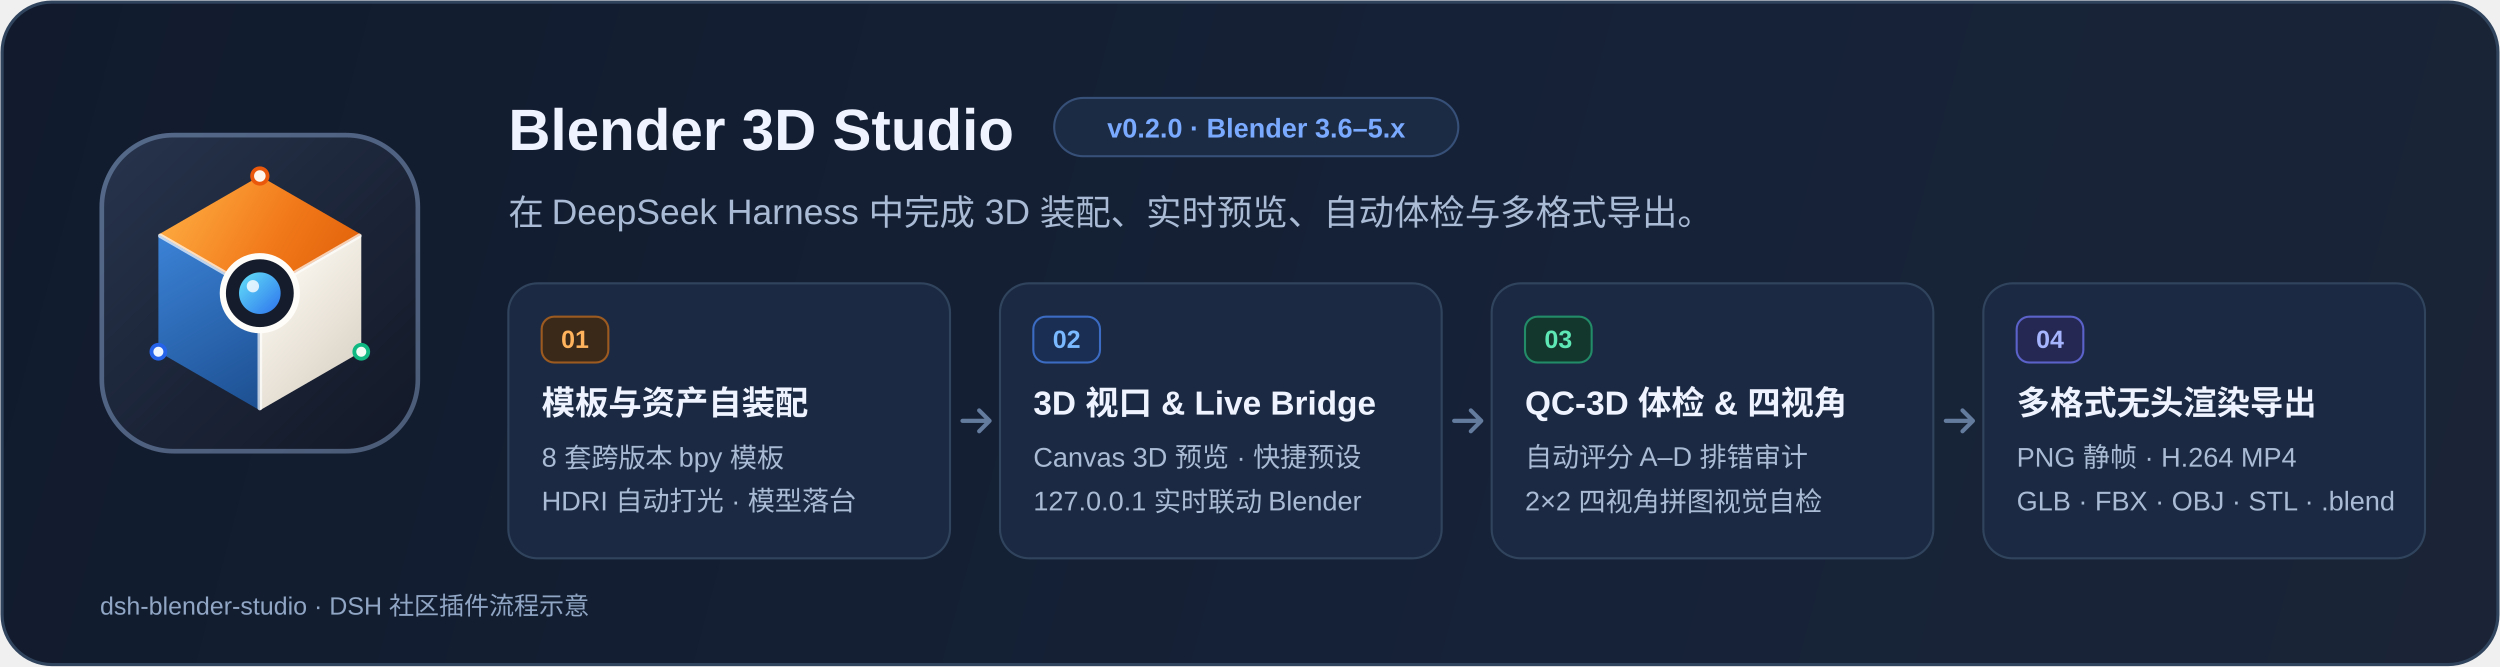
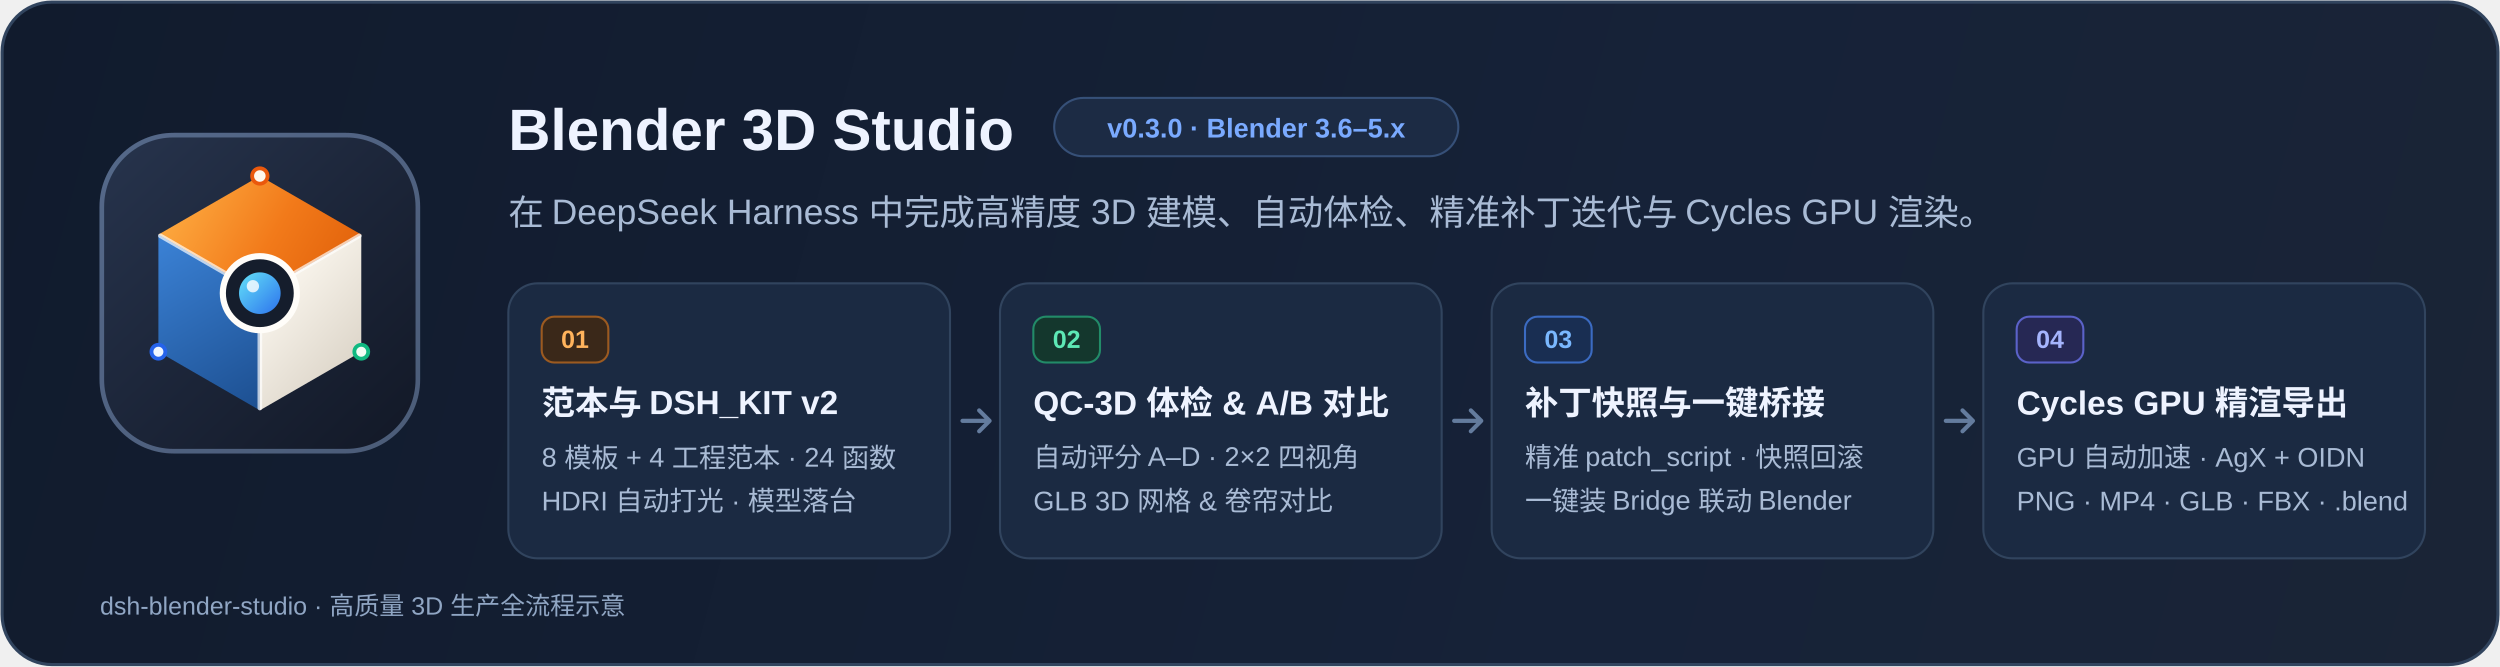
- <svg xmlns="http://www.w3.org/2000/svg" width="1200" height="320" viewBox="0 0 1200 320" fill="none" role="img" aria-label="dsh-blender-studio 3D 创作与渲染四步流程示意（深色）">
+ <svg xmlns="http://www.w3.org/2000/svg" width="1200" height="320" viewBox="0 0 1200 320" fill="none" role="img" aria-label="dsh-blender-studio v0.3.0 高质量 3D 创作四步全流程示意（深色）">
  <defs>
    <linearGradient id="bgD" x1="0" y1="0" x2="1200" y2="320" gradientUnits="userSpaceOnUse">
      <stop offset="0%" stop-color="#111b2d" />
      <stop offset="65%" stop-color="#162238" />
      <stop offset="100%" stop-color="#1a2436" />
    </linearGradient>
    <linearGradient id="iconTileD" x1="28" y1="24" x2="228" y2="232" gradientUnits="userSpaceOnUse">
      <stop offset="0%" stop-color="#27344d" />
      <stop offset="55%" stop-color="#1b2437" />
      <stop offset="100%" stop-color="#121826" />
    </linearGradient>
    <linearGradient id="iconTopD" x1="64" y1="54" x2="192" y2="128" gradientUnits="userSpaceOnUse">
      <stop offset="0%" stop-color="#FFB347" />
      <stop offset="55%" stop-color="#F27A1A" />
      <stop offset="100%" stop-color="#DE5D08" />
    </linearGradient>
    <linearGradient id="iconLeftD" x1="60" y1="92" x2="128" y2="206" gradientUnits="userSpaceOnUse">
      <stop offset="0%" stop-color="#3B82D6" />
      <stop offset="100%" stop-color="#1C4E8F" />
    </linearGradient>
    <linearGradient id="iconRightD" x1="128" y1="128" x2="196" y2="188" gradientUnits="userSpaceOnUse">
      <stop offset="0%" stop-color="#FBF7EF" />
      <stop offset="100%" stop-color="#D7CFC2" />
    </linearGradient>
    <linearGradient id="iconCoreD" x1="112" y1="114" x2="144" y2="146" gradientUnits="userSpaceOnUse">
      <stop offset="0%" stop-color="#67E8F9" />
      <stop offset="100%" stop-color="#2563EB" />
    </linearGradient>
  </defs>
  <rect x="1" y="1" width="1198" height="318" rx="24" fill="url(#bgD)" stroke="#31445e" stroke-width="1.5" />
  <g transform="translate(30, 46) scale(0.74)">
    <rect x="24" y="24" width="208" height="208" rx="48" fill="url(#iconTileD)" />
    <rect x="25.5" y="25.5" width="205" height="205" rx="46.5" stroke="#7b93bc" stroke-opacity="0.55" stroke-width="3" />
    <polygon points="128,52 193.8,90 128,128 62.2,90" fill="url(#iconTopD)" />
    <polygon points="62.2,90 128,128 128,204 62.2,166" fill="url(#iconLeftD)" />
    <polygon points="193.8,90 128,128 128,204 193.8,166" fill="url(#iconRightD)" />
    <path d="M63.5,90.8 L128,128 L192.5,90.8 M128,128 L128,202.5" stroke="#ffffff" stroke-opacity="0.68" stroke-width="3" stroke-linecap="round" />
    <circle cx="128" cy="128" r="24" fill="#151D2C" stroke="#FFFDF9" stroke-width="4" />
    <circle cx="128" cy="128" r="13.5" fill="url(#iconCoreD)" />
    <circle cx="123.5" cy="123.5" r="4" fill="#ffffff" fill-opacity="0.8" />
    <circle cx="128" cy="52" r="5" fill="#FFF7ED" stroke="#EA580C" stroke-width="2.5" />
    <circle cx="62.2" cy="166" r="4.5" fill="#EFF6FF" stroke="#2563EB" stroke-width="2.5" />
    <circle cx="193.8" cy="166" r="4.5" fill="#F0FDF4" stroke="#10B981" stroke-width="2.5" />
  </g>
  <g font-family="Segoe UI, Microsoft YaHei, PingFang SC, Arial, sans-serif">
    <text x="244" y="72" font-size="28" font-weight="700" fill="#eef3ff">Blender 3D Studio</text>
    <rect x="506" y="47" width="194" height="28" rx="14" fill="#1c2b44" stroke="#365078" />
-     <text x="603" y="66" text-anchor="middle" font-size="13" font-weight="600" fill="#7aaaff">v0.2.0 · Blender 3.6–5.x</text>
-     <text x="244" y="108" font-size="17" fill="#a9bbd5">在 DeepSeek Harness 中完成 3D 装配、实时预览、自动体检与多格式导出。</text>
+     <text x="603" y="66" text-anchor="middle" font-size="13" font-weight="600" fill="#7aaaff">v0.3.0 · Blender 3.6–5.x</text>
+     <text x="244" y="108" font-size="17" fill="#a9bbd5">在 DeepSeek Harness 中完成高精度 3D 建模、自动体检、精准补丁迭代与 Cycles GPU 渲染。</text>
    <rect x="244" y="136" width="212" height="132" rx="14" fill="#1b2a42" stroke="#31445e" />
    <rect x="260" y="152" width="32" height="22" rx="6" fill="#3a2819" stroke="#9c5a20" />
    <text x="276" y="167" text-anchor="middle" font-size="12" font-weight="700" fill="#ffb35c">01</text>
-     <text x="260" y="199" font-size="16" font-weight="700" fill="#eef3ff">模板与资产自装配</text>
-     <text x="260" y="224" font-size="13" fill="#a9bbd5">8 套跨版本 bpy 模板</text>
+     <text x="260" y="199" font-size="16" font-weight="700" fill="#eef3ff">范本与 DSH_KIT v2</text>
+     <text x="260" y="224" font-size="13" fill="#a9bbd5">8 模板 + 4 工程范本 · 24 函数</text>
    <text x="260" y="245" font-size="13" fill="#a9bbd5">HDRI 自动打光 · 模型落台</text>
    <path d="M462 202 H474 M470 197 L475 202 L470 207" stroke="#647c9e" stroke-width="2" stroke-linecap="round" stroke-linejoin="round" />
    <rect x="480" y="136" width="212" height="132" rx="14" fill="#1b2a42" stroke="#31445e" />
-     <rect x="496" y="152" width="32" height="22" rx="6" fill="#192e52" stroke="#3b6bc2" />
-     <text x="512" y="167" text-anchor="middle" font-size="12" font-weight="700" fill="#7ab8ff">02</text>
-     <text x="496" y="199" font-size="16" font-weight="700" fill="#eef3ff">3D 视口 &amp; Live Bridge</text>
-     <text x="496" y="224" font-size="13" fill="#a9bbd5">Canvas 3D 预览 · 快捷预设</text>
-     <text x="496" y="245" font-size="13" fill="#a9bbd5">127.0.0.1 实时联动 Blender</text>
+     <rect x="496" y="152" width="32" height="22" rx="6" fill="#14372d" stroke="#228b68" />
+     <text x="512" y="167" text-anchor="middle" font-size="12" font-weight="700" fill="#5de8b5">02</text>
+     <text x="496" y="199" font-size="16" font-weight="700" fill="#eef3ff">QC-3D 体检 &amp; A/B 对比</text>
+     <text x="496" y="224" font-size="13" fill="#a9bbd5">自动评分 A–D · 2×2 四视角</text>
+     <text x="496" y="245" font-size="13" fill="#a9bbd5">GLB 3D 网格 &amp; 卷帘对比</text>
    <path d="M698 202 H710 M706 197 L711 202 L706 207" stroke="#647c9e" stroke-width="2" stroke-linecap="round" stroke-linejoin="round" />
    <rect x="716" y="136" width="212" height="132" rx="14" fill="#1b2a42" stroke="#31445e" />
-     <rect x="732" y="152" width="32" height="22" rx="6" fill="#14372d" stroke="#228b68" />
-     <text x="748" y="167" text-anchor="middle" font-size="12" font-weight="700" fill="#5de8b5">03</text>
-     <text x="732" y="199" font-size="16" font-weight="700" fill="#eef3ff">QC-3D 体检 &amp; 四视角</text>
-     <text x="732" y="224" font-size="13" fill="#a9bbd5">自动评分 A–D 排错审计</text>
-     <text x="732" y="245" font-size="13" fill="#a9bbd5">2×2 四视角拼图视觉自检</text>
+     <rect x="732" y="152" width="32" height="22" rx="6" fill="#192e52" stroke="#3b6bc2" />
+     <text x="748" y="167" text-anchor="middle" font-size="12" font-weight="700" fill="#7ab8ff">03</text>
+     <text x="732" y="199" font-size="16" font-weight="700" fill="#eef3ff">补丁快照与一键桥接</text>
+     <text x="732" y="224" font-size="13" fill="#a9bbd5">精准 patch_script · 快照回滚</text>
+     <text x="732" y="245" font-size="13" fill="#a9bbd5">一键装 Bridge 联动 Blender</text>
    <path d="M934 202 H946 M942 197 L947 202 L942 207" stroke="#647c9e" stroke-width="2" stroke-linecap="round" stroke-linejoin="round" />
    <rect x="952" y="136" width="212" height="132" rx="14" fill="#1b2a42" stroke="#31445e" />
    <rect x="968" y="152" width="32" height="22" rx="6" fill="#262854" stroke="#5b62c9" />
    <text x="984" y="167" text-anchor="middle" font-size="12" font-weight="700" fill="#a5b4fc">04</text>
-     <text x="968" y="199" font-size="16" font-weight="700" fill="#eef3ff">多格式无头渲染导出</text>
-     <text x="968" y="224" font-size="13" fill="#a9bbd5">PNG 静帧 · H.264 MP4</text>
-     <text x="968" y="245" font-size="13" fill="#a9bbd5">GLB · FBX · OBJ · STL · .blend</text>
-     <text x="48" y="295" font-size="12" fill="#90a6c4">dsh-blender-studio · DSH 社区插件流程示意</text>
+     <text x="968" y="199" font-size="16" font-weight="700" fill="#eef3ff">Cycles GPU 精渲导出</text>
+     <text x="968" y="224" font-size="13" fill="#a9bbd5">GPU 自动加速 · AgX + OIDN</text>
+     <text x="968" y="245" font-size="13" fill="#a9bbd5">PNG · MP4 · GLB · FBX · .blend</text>
+     <text x="48" y="295" font-size="12" fill="#90a6c4">dsh-blender-studio · 高质量 3D 生产全流程示意</text>
  </g>
</svg>
